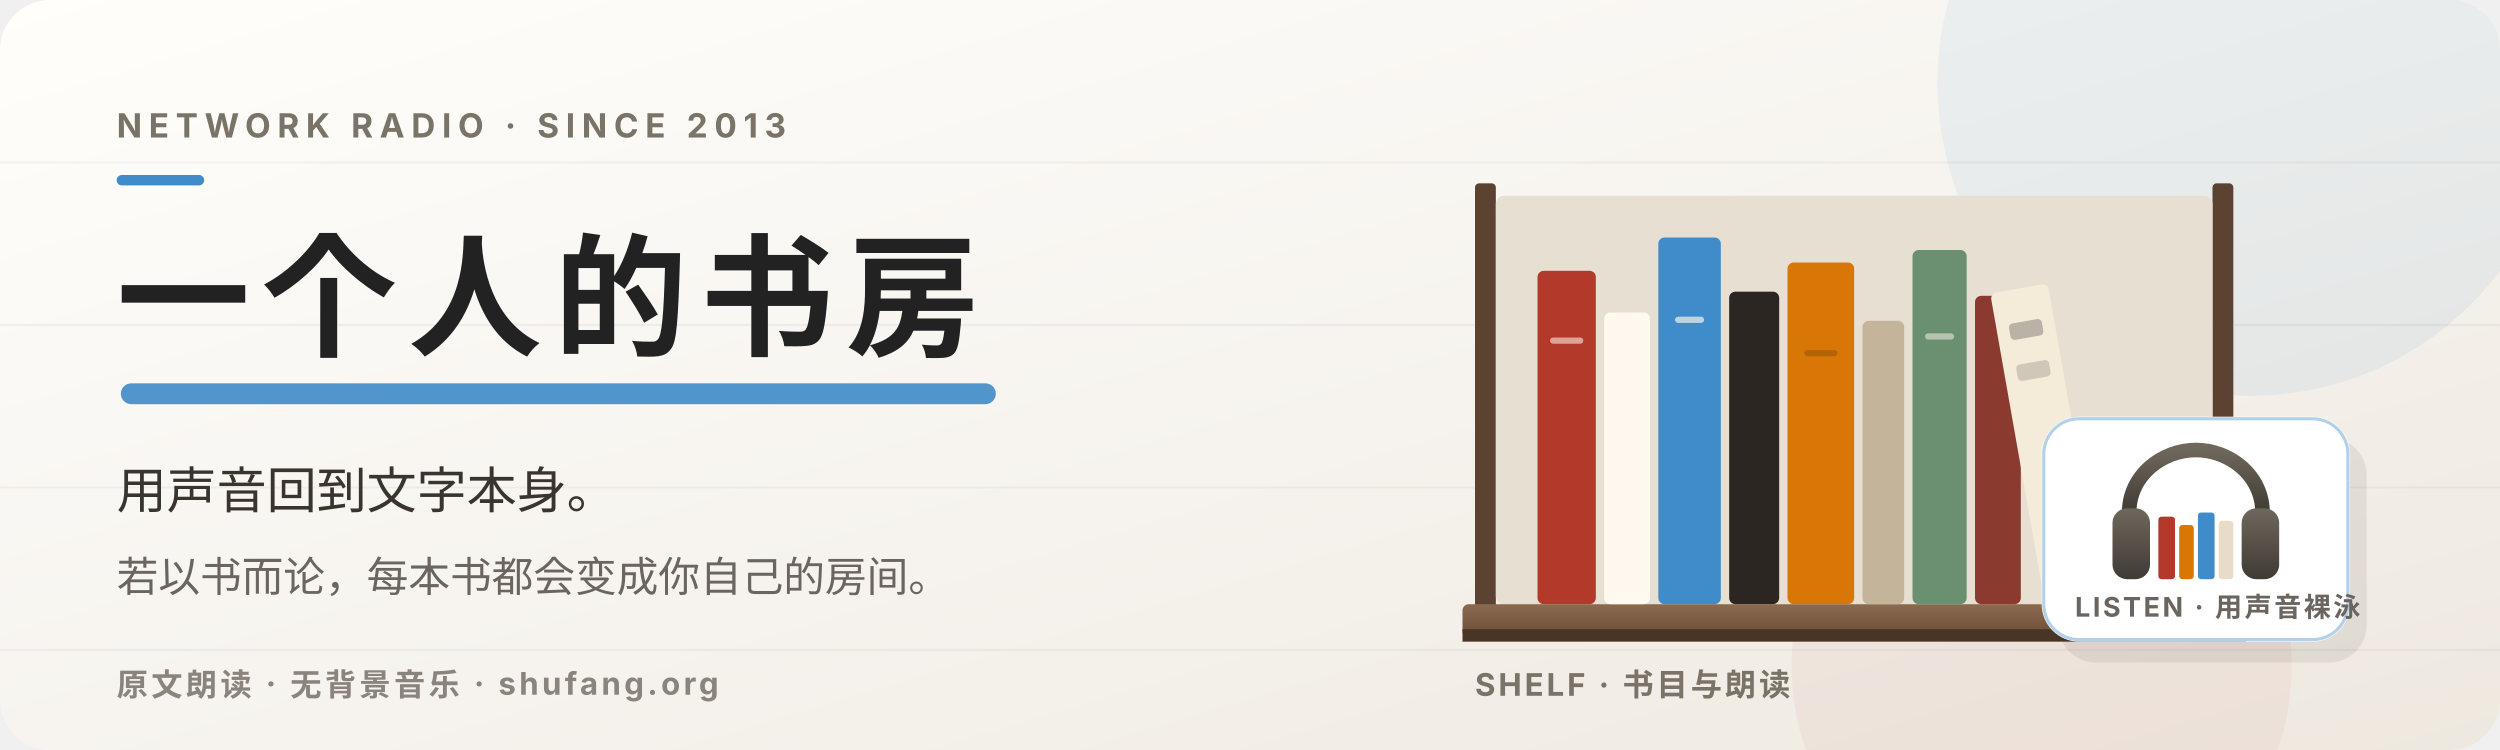
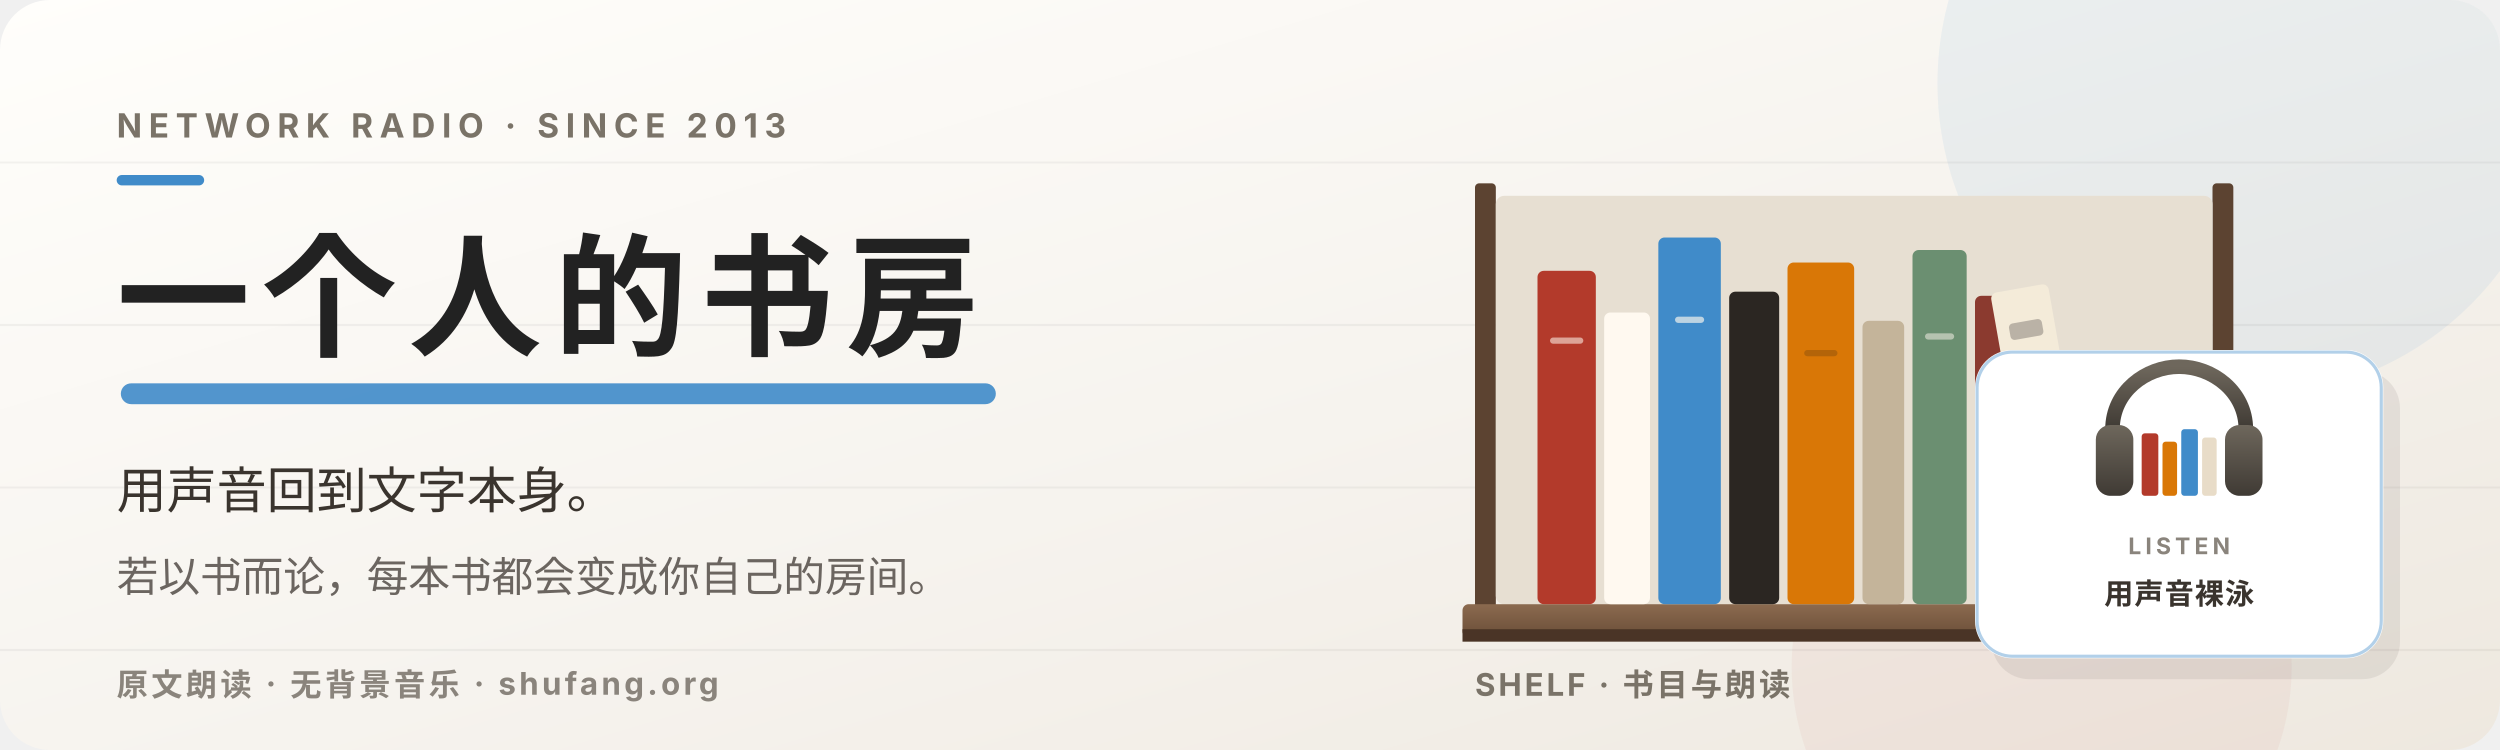
<svg xmlns="http://www.w3.org/2000/svg" width="1200" height="360" viewBox="0 0 1200 360" role="img" aria-labelledby="title desc">
  <defs>
    <linearGradient id="paper-wash" x1="0" y1="0" x2="1" y2="1">
      <stop offset="0" stop-color="#FFFEFB" />
      <stop offset="0.55" stop-color="#F6F3EE" />
      <stop offset="1" stop-color="#EEE8DF" />
    </linearGradient>
    <linearGradient id="shelf-wood" x1="0" y1="0" x2="0" y2="1">
      <stop offset="0" stop-color="#8B6A4F" />
      <stop offset="1" stop-color="#6A4E38" />
    </linearGradient>
    <linearGradient id="mark-metal" x1="0" y1="0" x2="0" y2="1">
      <stop offset="0" stop-color="#6E675C" />
      <stop offset="1" stop-color="#3F3A34" />
    </linearGradient>
    <clipPath id="frame">
      <rect width="1200" height="360" rx="24" />
    </clipPath>
  </defs>
  <g clip-path="url(#frame)">
    <rect width="1200" height="360" rx="24" fill="url(#paper-wash)" />
    <circle cx="1080" cy="40" r="150" fill="#408bc9" fill-opacity=".08" />
    <circle cx="980" cy="320" r="120" fill="#B33A2B" fill-opacity=".05" />
    <g stroke="#222222" stroke-opacity=".05" stroke-width="1">
      <path d="M0 78h1200M0 156h1200M0 234h1200M0 312h1200" />
    </g>
    <g transform="translate(56 48)" font-family="'Noto Serif SC',Georgia,'Songti SC','PingFang SC',serif">
      <text x="0" y="18" fill="#7A7368" font-size="16" font-weight="700" letter-spacing="3.2" font-family="'Noto Sans SC',-apple-system,BlinkMacSystemFont,'Segoe UI','PingFang SC',sans-serif">NETWORK RADIO · SINCE 2013</text>
      <rect x="0" y="36" width="42" height="5" rx="2.5" fill="#408bc9" />
      <text x="0" y="118" fill="#222222" font-size="64" font-weight="700" letter-spacing="6">一个人的书房</text>
      <rect id="title-underline" x="2" y="136" width="420" height="10" rx="5" fill="#408bc9" fill-opacity=".9" />
      <text x="0" y="196" fill="#3A342E" font-size="24" font-weight="500">用声音回到文字本身。</text>
      <text x="0" y="236" fill="#6B6560" font-size="20">若以书而论，每本书都会变成你自己的房间。</text>
      <text x="0" y="286" fill="#8A847C" font-size="15" font-weight="650" letter-spacing="1.6" font-family="'Noto Sans SC',-apple-system,BlinkMacSystemFont,'Segoe UI','PingFang SC',sans-serif">原文朗读 · 无背景音乐 · shufang.org</text>
    </g>
    <g id="motion-shelf-books" transform="translate(690 42)" font-family="'Noto Sans SC',-apple-system,BlinkMacSystemFont,'Segoe UI','PingFang SC',sans-serif">
      <rect x="18" y="46" width="10" height="214" rx="2" fill="#5C4331" />
      <rect x="372" y="46" width="10" height="214" rx="2" fill="#5C4331" />
      <rect x="28" y="52" width="344" height="196" rx="4" fill="#E7DFD2" />
      <rect x="12" y="248" width="376" height="16" rx="3" fill="url(#shelf-wood)" />
      <rect x="12" y="260" width="376" height="6" fill="#4A3426" />
      <rect x="48" y="88" width="28" height="160" rx="3" fill="#B33A2B" />
      <rect x="80" y="108" width="22" height="140" rx="3" fill="#FFF9F0" />
      <rect x="106" y="72" width="30" height="176" rx="3" fill="#408bc9" />
      <rect x="140" y="98" width="24" height="150" rx="3" fill="#2B2622" />
      <rect x="168" y="84" width="32" height="164" rx="3" fill="#D97706" />
      <rect x="204" y="112" width="20" height="136" rx="3" fill="#C4B49A" />
      <rect x="228" y="78" width="26" height="170" rx="3" fill="#6B8F71" />
      <rect x="258" y="100" width="22" height="148" rx="3" fill="#8B3A2F" />
      <g transform="rotate(-10 318 248)">
        <rect x="292" y="92" width="28" height="156" rx="3" fill="#F4EBD9" />
        <rect x="298" y="108" width="16" height="8" rx="2" fill="#8A847C" fill-opacity=".55" />
        <rect x="298" y="128" width="16" height="8" rx="2" fill="#8A847C" fill-opacity=".35" />
      </g>
      <rect x="54" y="120" width="16" height="3" rx="1.5" fill="#FFF9F0" fill-opacity=".55" />
      <rect x="114" y="110" width="14" height="3" rx="1.5" fill="#FFF9F0" fill-opacity=".65" />
      <rect x="176" y="126" width="16" height="3" rx="1.5" fill="#1C1917" fill-opacity=".2" />
      <rect x="234" y="118" width="14" height="3" rx="1.5" fill="#FFF9F0" fill-opacity=".5" />
      <text x="18" y="292" fill="#7A7368" font-size="15" font-weight="650" letter-spacing="1.4">SHELF · 书目与朗读</text>
    </g>
-     <g id="motion-headphone-mark" transform="translate(980 200)">
-       <rect x="8" y="10" width="148" height="108" rx="18" fill="#2A241F" fill-opacity=".08" />
-       <rect width="148" height="108" rx="18" fill="#FFFFFF" />
-       <rect x="1" y="1" width="146" height="106" rx="17" fill="none" stroke="#408bc9" stroke-opacity=".4" stroke-width="1.5" />
-       <path d="M42 46c0-18 16-30 32-30s32 12 32 30" fill="none" stroke="url(#mark-metal)" stroke-width="7" stroke-linecap="round" />
-       <rect x="34" y="44" width="18" height="34" rx="7" fill="url(#mark-metal)" />
-       <rect x="96" y="44" width="18" height="34" rx="7" fill="url(#mark-metal)" />
-       <rect x="56" y="48" width="8" height="30" rx="1.5" fill="#B33A2B" />
-       <rect x="66" y="52" width="7" height="26" rx="1.5" fill="#D97706" />
-       <rect x="75" y="46" width="8" height="32" rx="1.5" fill="#408bc9" />
-       <rect x="85" y="50" width="7" height="28" rx="1.5" fill="#E8DCC8" />
-       <text x="16" y="96" fill="#6B6560" font-size="13" font-weight="700" letter-spacing="1.2" font-family="'Noto Sans SC',-apple-system,BlinkMacSystemFont,'Segoe UI','PingFang SC',sans-serif">LISTEN · 用声音裸泳</text>
+     <g id="motion-headphone-mark" transform="translate(948 168)">
+       <rect x="8" y="10" width="196" height="148" rx="18" fill="#2A241F" fill-opacity=".08" />
+       <rect width="196" height="148" rx="18" fill="#FFFFFF" />
+       <rect x="1" y="1" width="194" height="146" rx="17" fill="none" stroke="#408bc9" stroke-opacity=".4" stroke-width="1.5" />
+       <path d="M66 38c0-18 16-30 32-30s32 12 32 30" fill="none" stroke="url(#mark-metal)" stroke-width="7" stroke-linecap="round" />
+       <rect x="58" y="36" width="18" height="34" rx="7" fill="url(#mark-metal)" />
+       <rect x="120" y="36" width="18" height="34" rx="7" fill="url(#mark-metal)" />
+       <rect x="80" y="40" width="8" height="30" rx="1.5" fill="#B33A2B" />
+       <rect x="90" y="44" width="7" height="26" rx="1.5" fill="#D97706" />
+       <rect x="99" y="38" width="8" height="32" rx="1.5" fill="#408bc9" />
+       <rect x="109" y="42" width="7" height="28" rx="1.5" fill="#E8DCC8" />
+       <text x="98" y="98" text-anchor="middle" fill="#8A847C" font-size="11" font-weight="700" letter-spacing="2" font-family="'Noto Sans SC',-apple-system,BlinkMacSystemFont,'Segoe UI','PingFang SC',sans-serif">LISTEN</text>
+       <text x="98" y="122" text-anchor="middle" fill="#3A342E" font-size="14" font-weight="700" letter-spacing="0.5" font-family="'Noto Sans SC',-apple-system,BlinkMacSystemFont,'Segoe UI','PingFang SC',sans-serif">用声音裸泳</text>
    </g>
  </g>
</svg>
